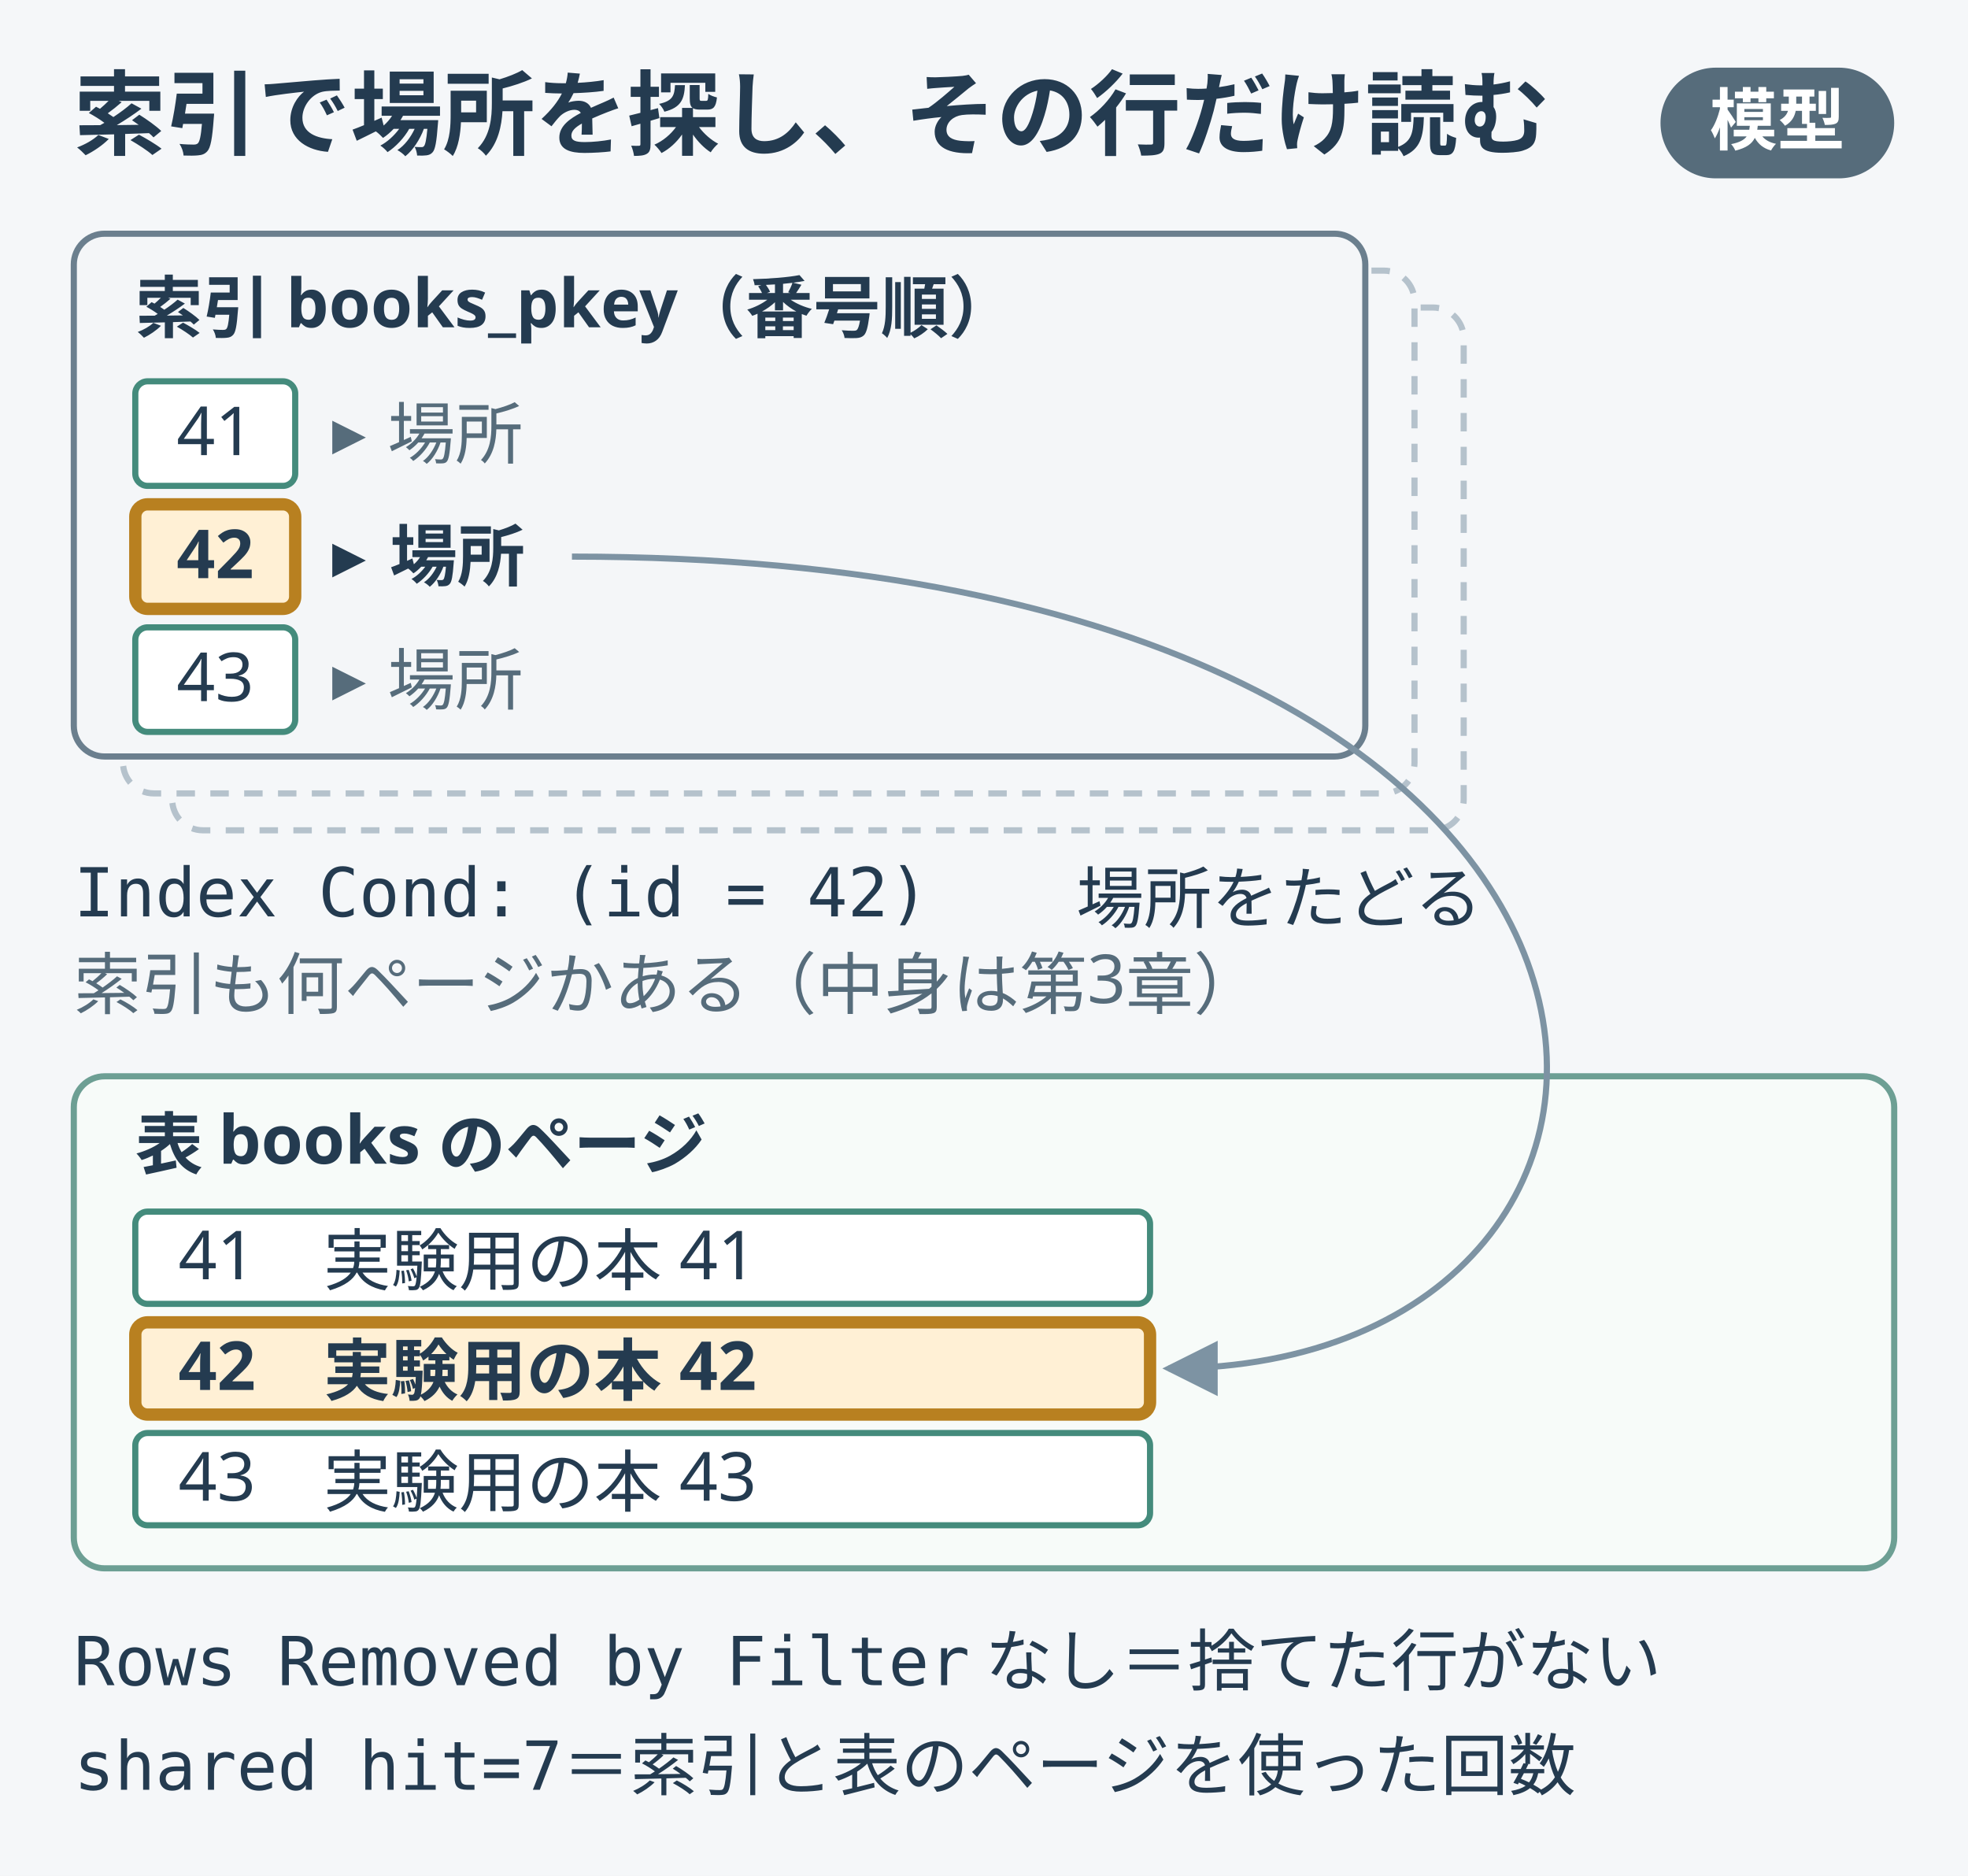
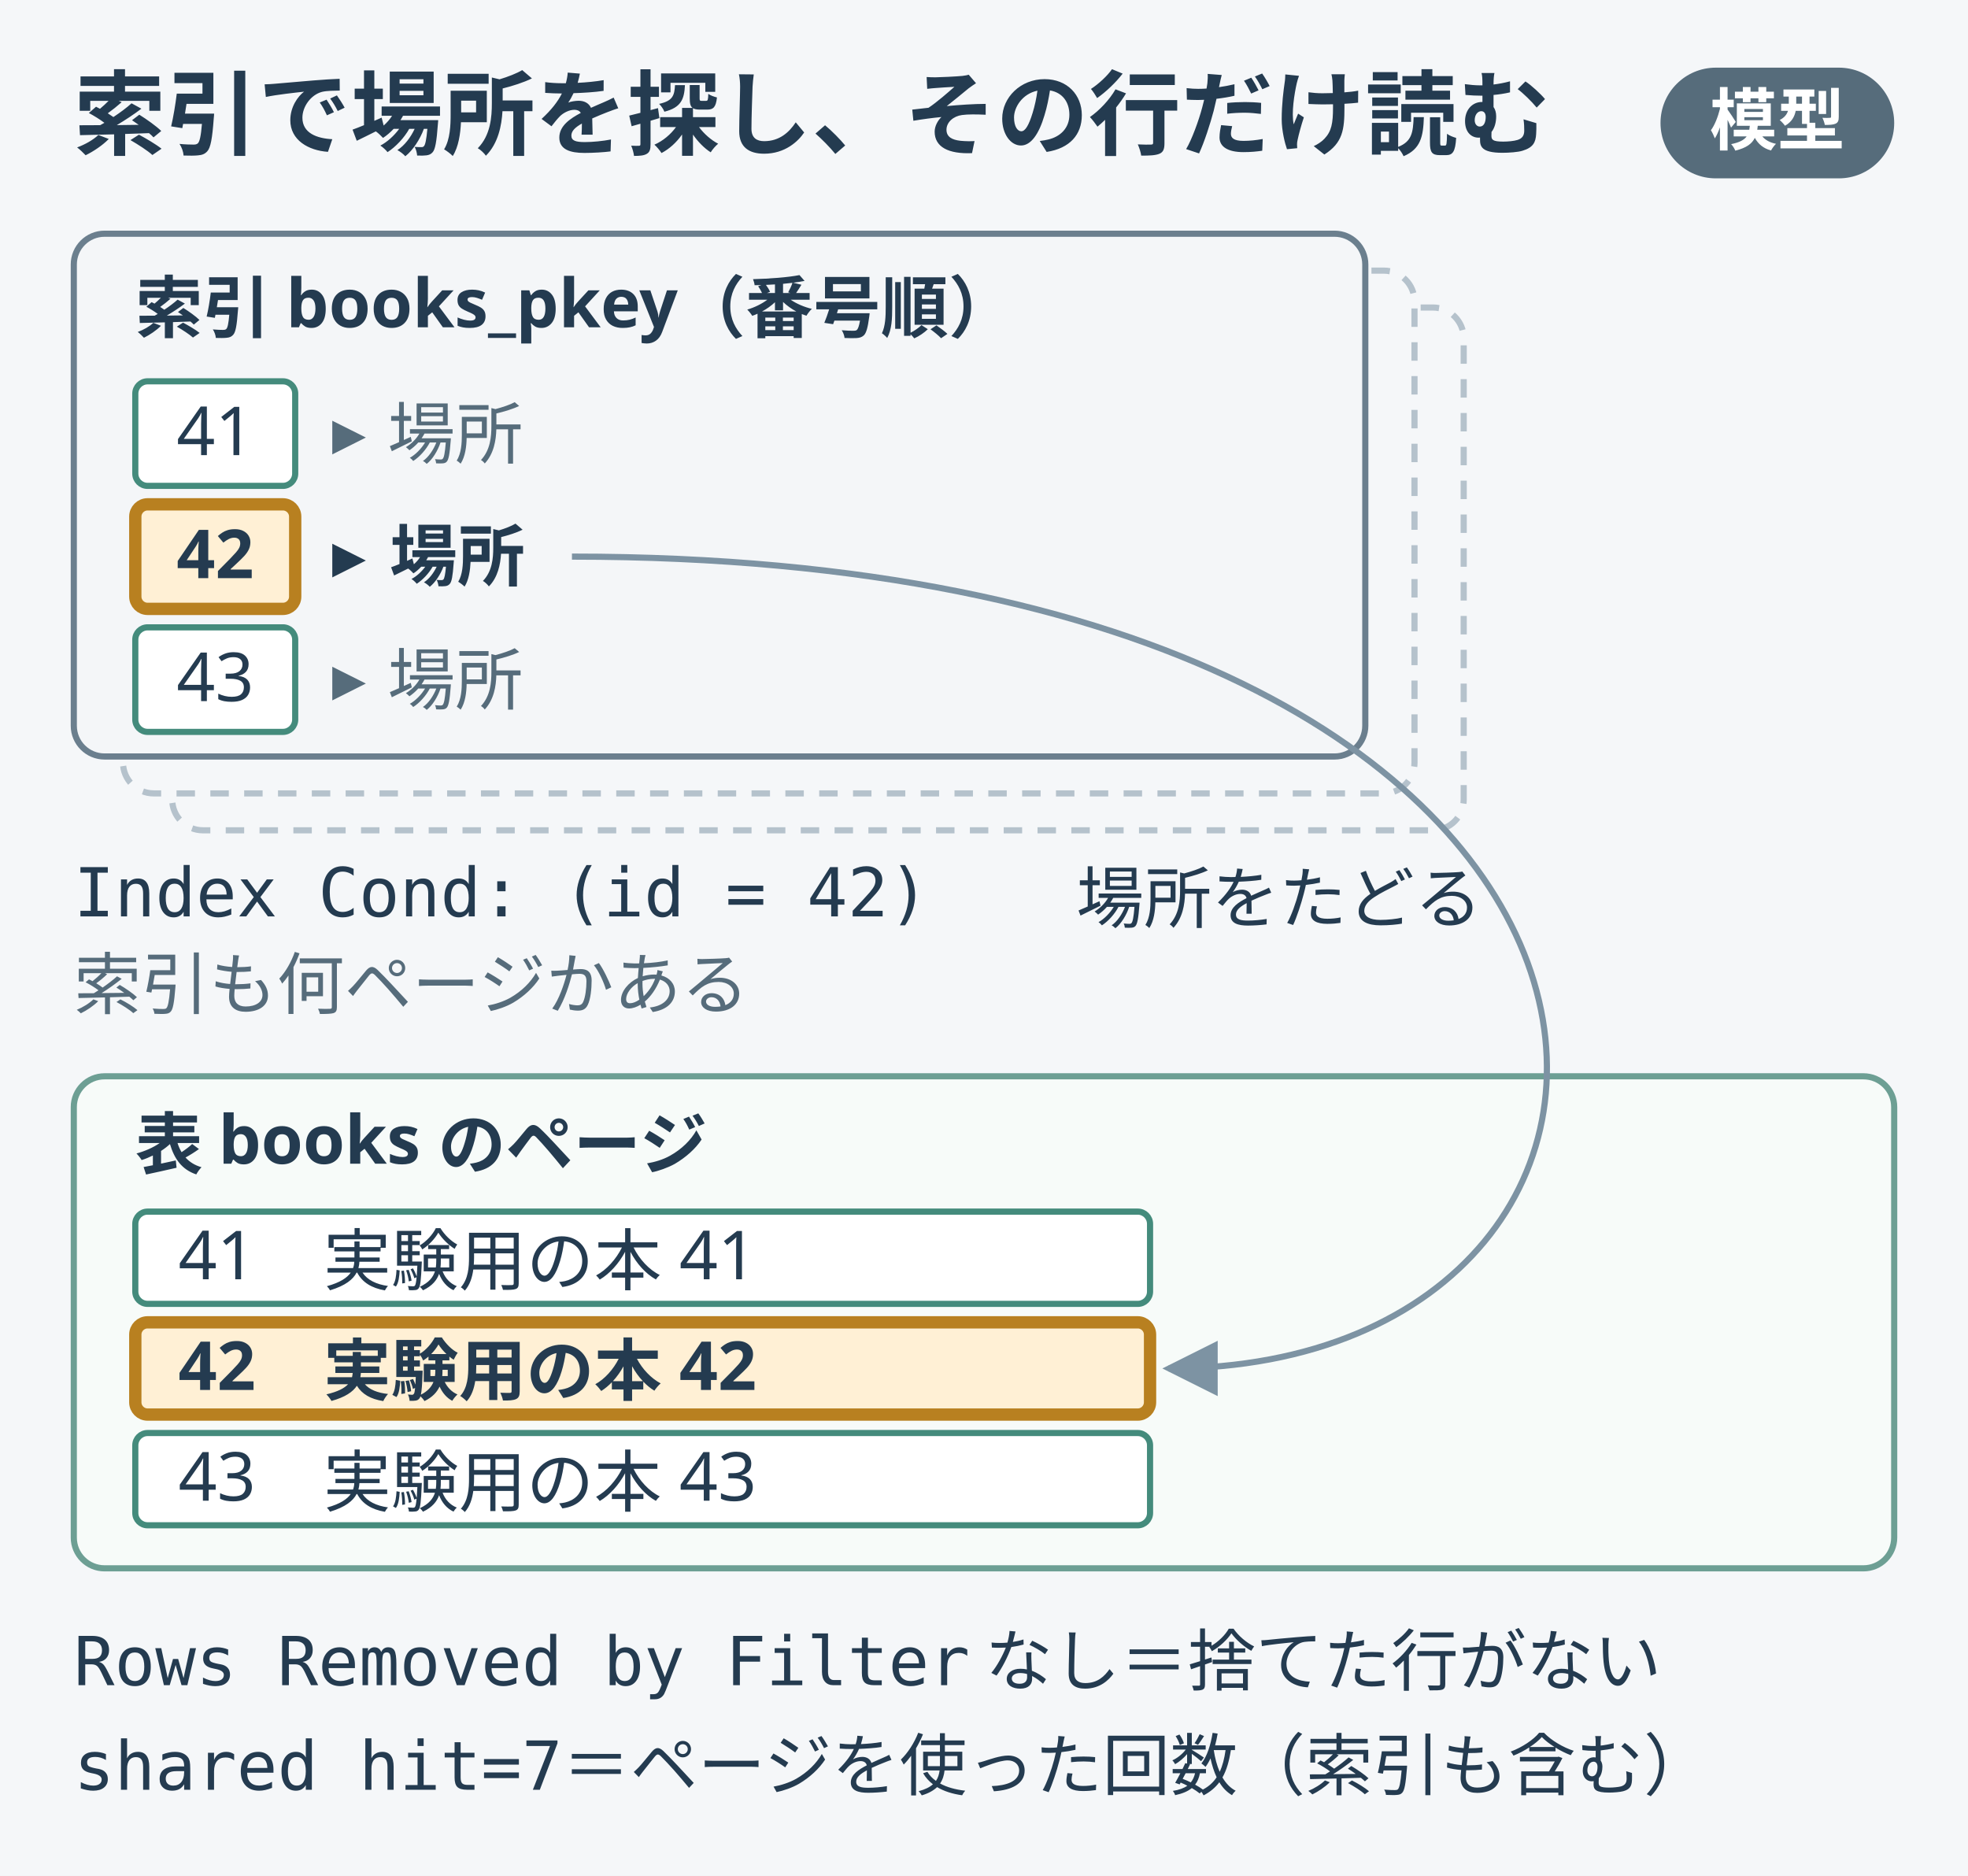
<svg xmlns="http://www.w3.org/2000/svg" width="640" height="610" viewBox="0 0 640 610" role="img" aria-labelledby="title">
  <defs>
    <marker id="flow" markerWidth="10" markerHeight="10" refX="9" refY="5" orient="auto">
      <path d="M0 0L10 5L0 10z" fill="#277b74" />
    </marker>
    <marker id="req" markerWidth="10" markerHeight="10" refX="9" refY="5" orient="auto">
      <path d="M0 0L10 5L0 10" fill="none" stroke="#945e11" stroke-width="2" />
    </marker>
    <marker id="ref" markerWidth="9" markerHeight="9" refX="8" refY="4.5" orient="auto">
      <path d="M0 0L9 4.5L0 9z" fill="#7d93a3" />
    </marker>
  </defs>
  <style>
text{font-family:"Hiragino Sans","Noto Sans JP",sans-serif;font-size:24px;fill:#243b50}
.h{font-size:30px;font-weight:700}.b{font-weight:700}.s{font-size:22px}.m{font-size:22px;fill:#566c7b}
.mono{font-family:ui-monospace,Menlo,monospace;font-size:22px}.tag{font-size:22px;font-weight:700;fill:#fff}
.teal{fill:#176e65}.brown{fill:#945e11}.real{fill:#176e65}.model{fill:#566c7b}
.panel{fill:#fff;stroke:#cedae1;stroke-width:2}.node{fill:#ecf2f8;stroke:#56738a;stroke-width:2}
.row{fill:#fff;stroke:#448b7c;stroke-width:2}.match{fill:#fff;stroke:#176e65;stroke-width:4}
.page{fill:#f7fbf9;stroke:#6d9f94;stroke-width:2}.ipage{fill:#f4f6f8;stroke:#6b7f8e;stroke-width:2}
.band{fill:#d5dde3;stroke:#92a7b5;stroke-width:2}.skip{fill:none;stroke:#b5c2cc;stroke-width:2;stroke-dasharray:6 5}
.hot{fill:#fff0d5;stroke:#b88020;stroke-width:4}.ghost{fill:#f5f7f9;stroke:#b5c2cc;stroke-width:2;stroke-dasharray:6 5}
.flow{fill:none;stroke:#277b74;stroke-width:3;marker-end:url(#flow)}.req{fill:none;stroke:#945e11;stroke-width:3;stroke-dasharray:8 6;marker-end:url(#req)}
.ref{fill:none;stroke:#7d93a3;stroke-width:2;marker-end:url(#ref)}.step{fill:#fff;stroke:#243b50;stroke-width:2.5}
.spine{fill:#e9f3f4;stroke:#243b50;stroke-width:1.5}
  </style>
  <rect width="640" height="610" fill="#f5f7f9" />
  <text x="24" y="48" class="h">索引で場所を探し、その行だけ読む</text>
  <rect x="540" y="22" width="76" height="36" rx="18" class="model" />
  <text x="578" y="47" text-anchor="middle" class="tag">模型</text>
  <g id="index">
    <rect x="56" y="100" width="420" height="170" rx="10" class="ghost" />
    <rect x="40" y="88" width="420" height="170" rx="10" class="ghost" />
    <rect x="24" y="76" width="420" height="170" rx="10" class="ipage" />
    <text x="44" y="108" class="s b">索引 books_pkey（番号順）</text>
    <rect x="44" y="124" width="52" height="34" rx="4" class="row" />
    <text x="70" y="148" text-anchor="middle" class="s">41</text>
    <text x="108" y="148" class="s m">▸ 場所</text>
    <rect x="44" y="164" width="52" height="34" rx="4" class="hot" />
    <text x="70" y="188" text-anchor="middle" class="s b">42</text>
    <text x="108" y="188" class="s b">▸ 場所</text>
    <rect x="44" y="204" width="52" height="34" rx="4" class="row" />
    <text x="70" y="228" text-anchor="middle" class="s">43</text>
    <text x="108" y="228" class="s m">▸ 場所</text>
    <text x="24" y="298" class="mono">Index Cond: (id = 42)</text>
-     <text x="24" y="328" class="m">索引も何ページかある（中身は第3章）</text>
+     <text x="24" y="328" class="m">索引も何ページかある</text>
  </g>
  <text x="350" y="300" class="s">場所をたどる</text>
  <g id="table">
    <rect x="24" y="350" width="592" height="160" rx="10" class="page" />
    <text x="44" y="380" class="s b">表 books のページ</text>
    <rect x="44" y="394" width="330" height="30" rx="4" class="row" />
    <text x="58" y="416" class="s">41　実験用の本 41</text>
    <rect x="44" y="430" width="330" height="30" rx="4" class="hot" />
    <text x="58" y="452" class="s b">42　実験用の本 42</text>
    <rect x="44" y="466" width="330" height="30" rx="4" class="row" />
    <text x="58" y="488" class="s">43　実験用の本 43</text>
  </g>
  <path d="M186 181 C 568 181, 568 445, 380 445" class="ref" />
  <text x="24" y="548" class="s">
    <tspan class="mono">Rows Removed by Filter</tspan> なし＝捨てた行がない</text>
  <text x="24" y="582" class="s">
-     <tspan class="mono">shared hit=7</tspan>＝索引と表のページを使った回数</text>
+     <tspan class="mono">shared hit=7</tspan>＝ページを使った回数（索引も含む）</text>
</svg>
